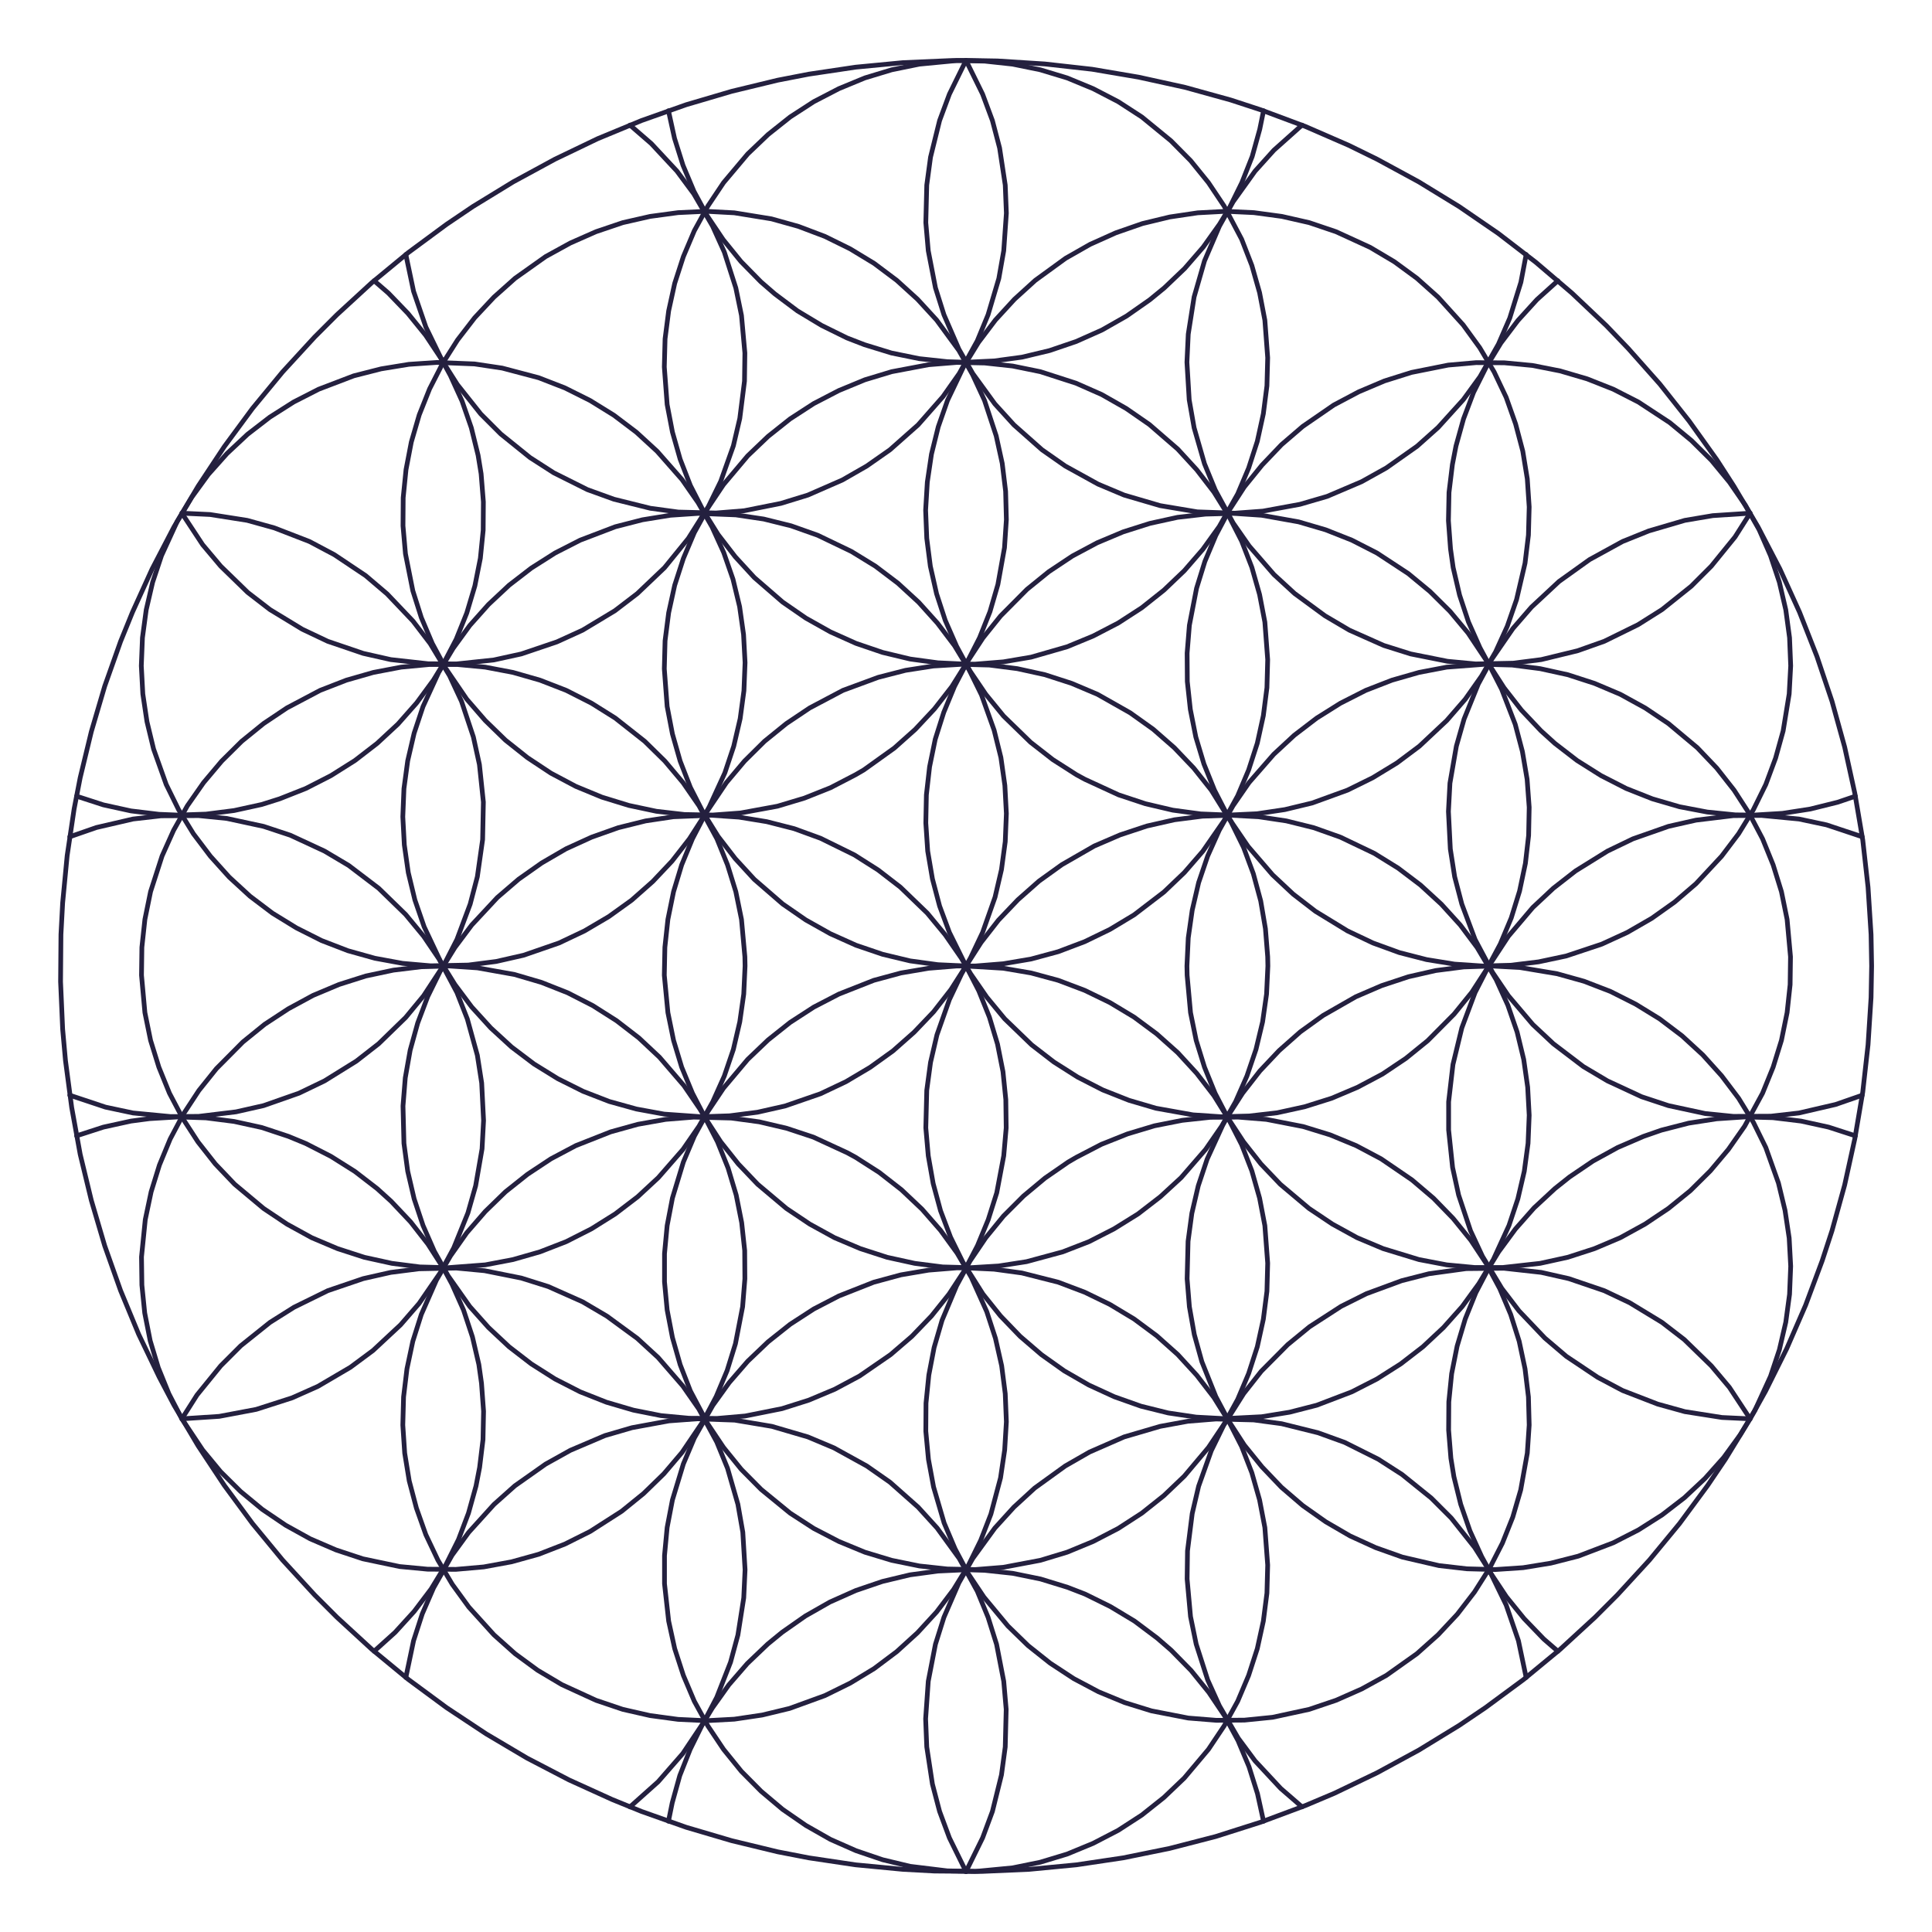
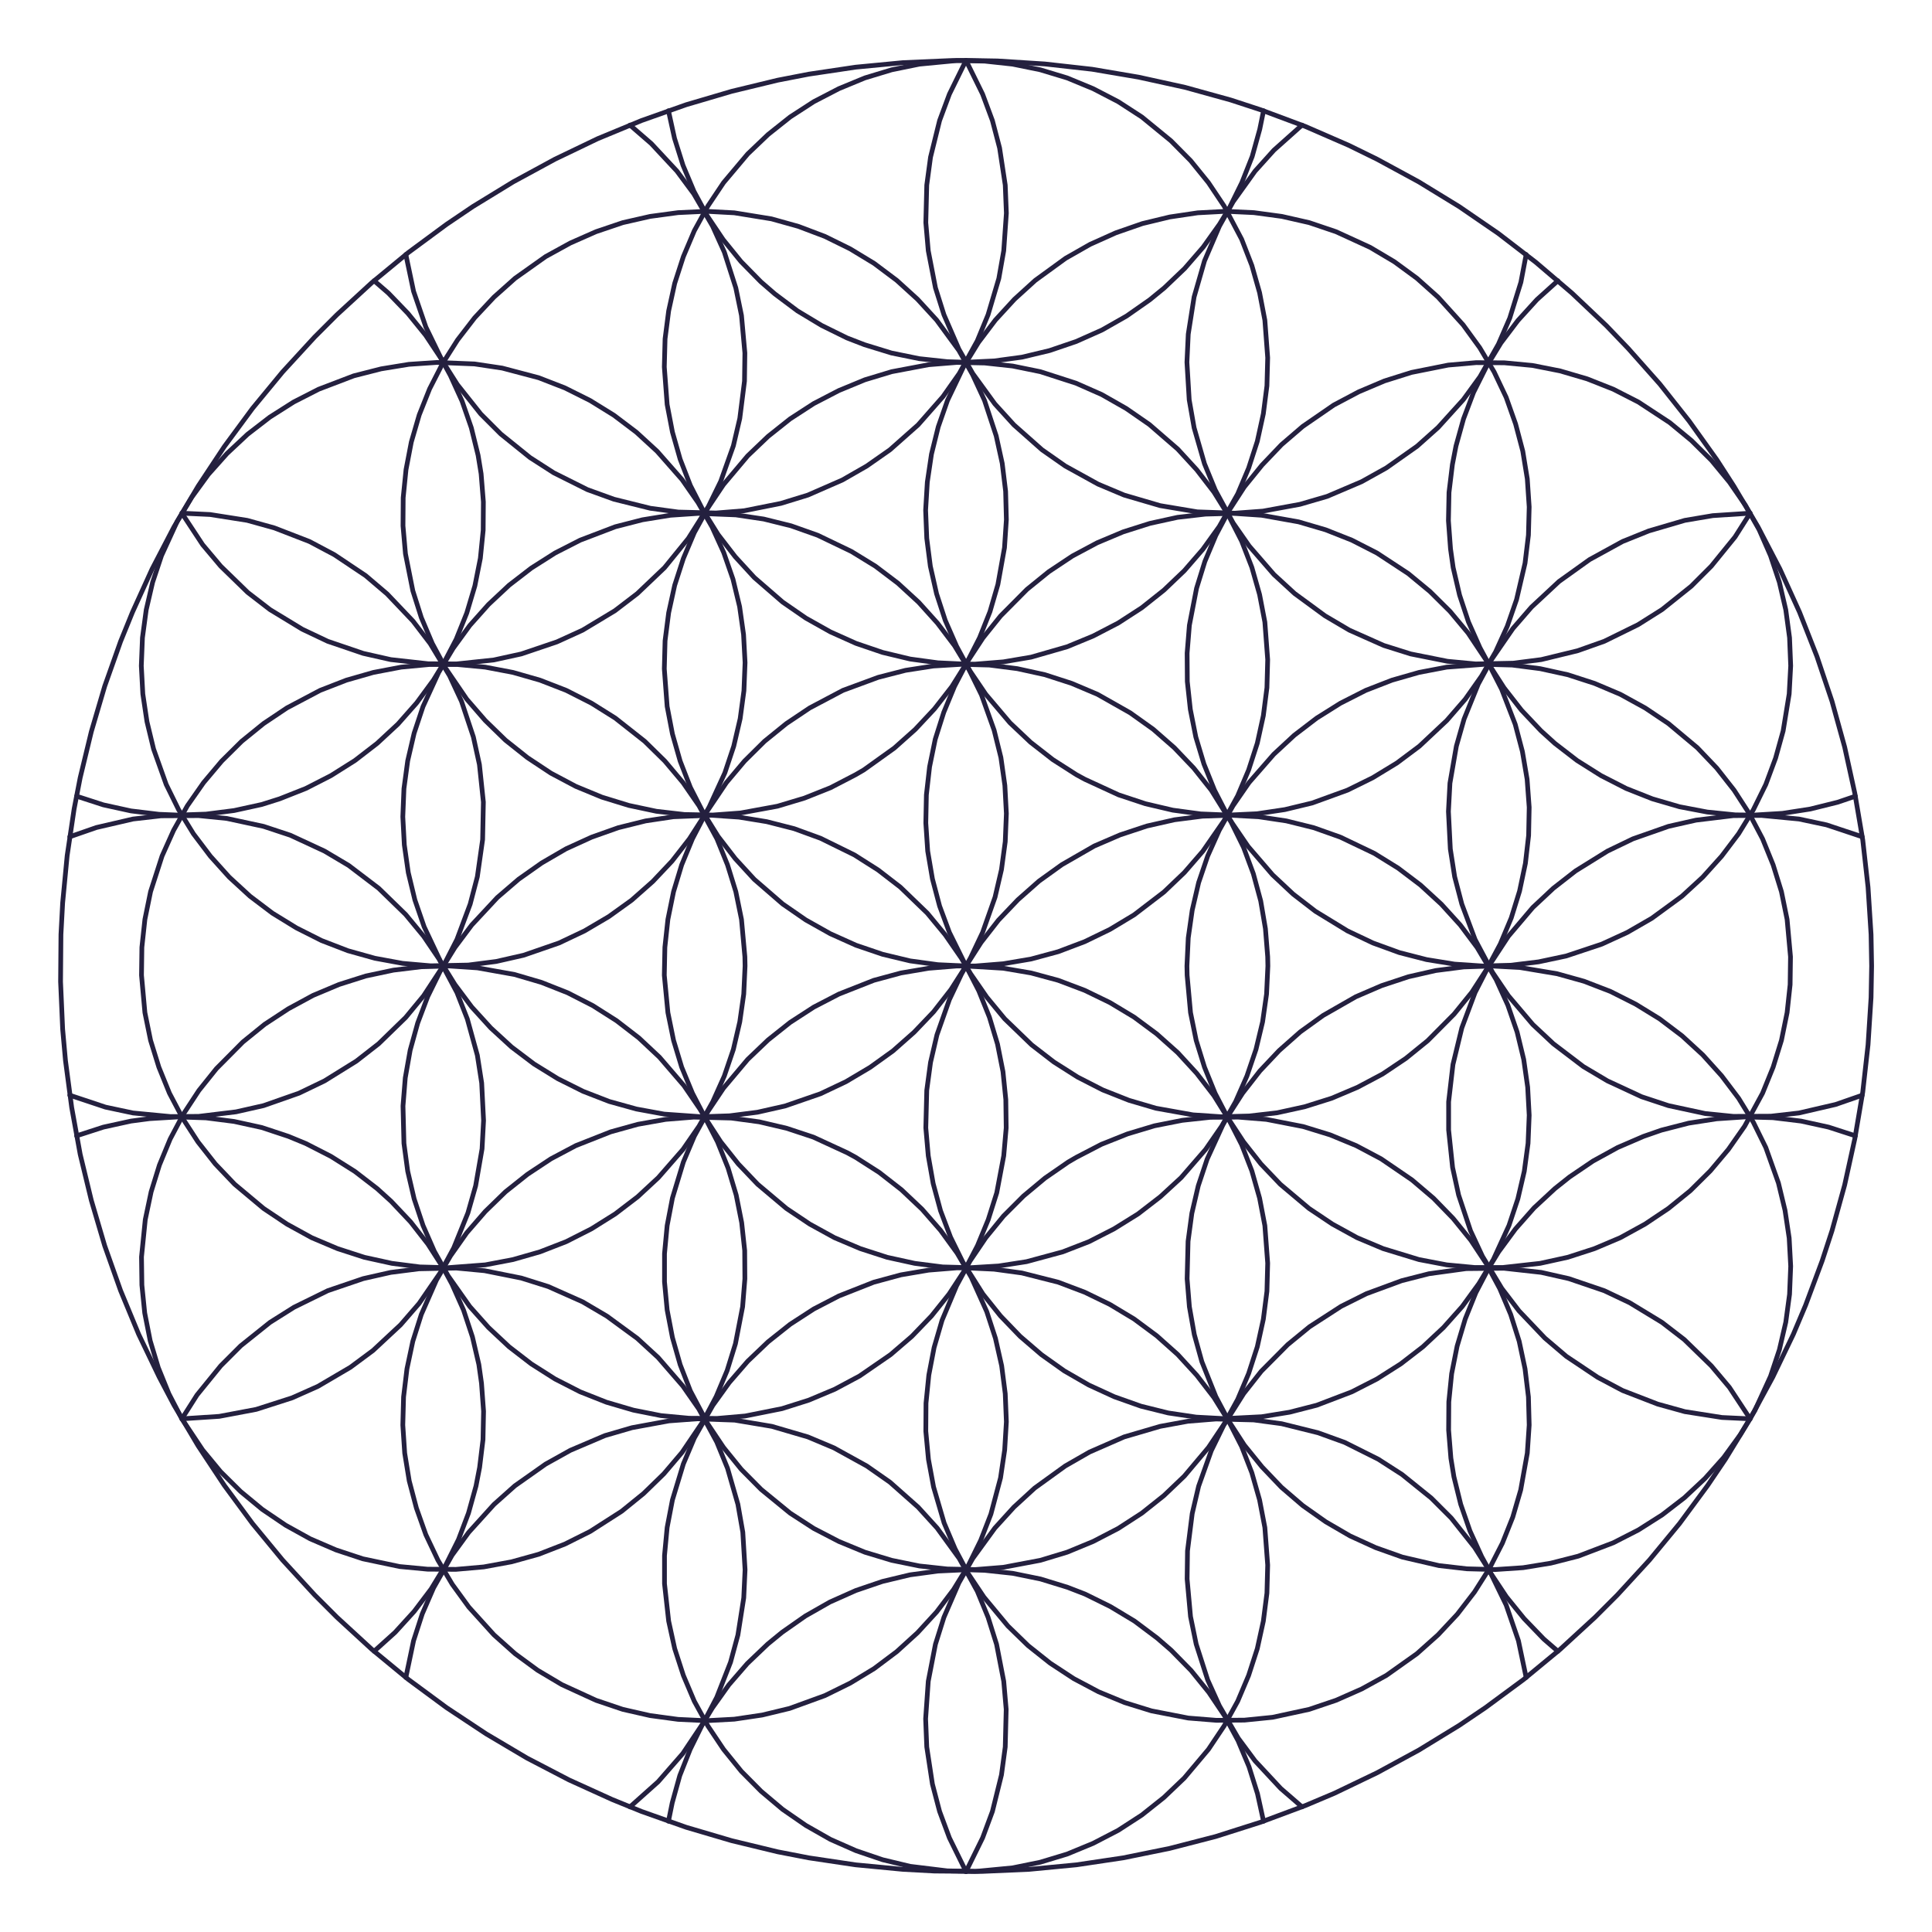
<svg xmlns="http://www.w3.org/2000/svg" viewBox="-512 -512 1024 1024" width="12in" height="12in">
  <rect x="-512" y="-512" width="1024" height="1024" fill="#ffffff" />
  <g fill="none" stroke="#24203f" stroke-linecap="round" stroke-linejoin="round" stroke-width="2.5">
    <path d="M-157.7 453.3L-155.7 443.5L-151.7 429.1L-146.2 415.2L-139.6 401.8L-134.4 393.2L-125.7 381.0L-115.9 369.7L-105.1 359.4L-97.4 353.1L-85.1 344.5L-72.1 337.1L-58.4 331.0L-44.3 326.2L-29.7 322.7L-14.9 320.7L0 320L9.9 320.3L24.8 321.9L39.5 324.9L53.8 329.3L63.1 332.9L76.5 339.5L89.3 347.2L101.3 356.2L108.8 362.7L119.3 373.4L128.7 385.0L137.1 397.5L144.2 410.6L150.0 424.4L154.5 438.7L157.7 453.3" />
    <path d="M0 480L-8.8 462.1L-14.0 448.1L-17.8 433.6L-20.8 413.9L-21.4 399L-20.0 379.1L-16.2 359.5L-11.7 345.2L-3.8 327.0L3.6 314.0L15.3 297.9L25.4 286.8L36.4 276.7L52.6 265.0L65.5 257.6L83.8 249.6L102.9 244.0L117.6 241.3L132.5 240.1L152.5 240.6L167.3 242.6L186.6 247.4L200.7 252.5L218.5 261.4L231.1 269.5L246.6 282.0L257.2 292.6L269.6 308.2L277.6 320.8L286.3 338.7L292.8 357.6L296.9 377.1" />
    <path d="M178.1 445.7L166.8 435.9L153.2 421.3L144.3 409.3L134.3 392.1L128.1 378.4L122.0 359.4L119.0 344.8L117.2 324.9L117.4 310.0L119.9 290.2L123.3 275.7L130.0 256.9L136.6 243.4L147.2 226.6L156.5 214.8L170.5 200.7L182.1 191.2L198.8 180.4L212.2 173.7L230.9 166.8L245.4 163.1L265.1 160.4L285.1 160.2L304.9 162.4L319.5 165.7L338.3 172.1L351.8 178.5L368.9 188.9L380.7 198.0L395.0 211.9L404.6 223.3L415.6 240" />
    <path d="M313.7 363.2L306.2 356.7L295.8 345.9L286.4 334.3L278.1 321.8L273.3 313.0L267.1 299.4L262.2 285.3L258.6 270.7L257.0 260.9L255.8 246.0L255.9 231.0L257.4 216.1L260.3 201.5L264.6 187.1L270.2 173.2L277.1 160L282.3 151.5L291.2 139.4L301.1 128.2L312.1 118.0L319.9 111.8L332.3 103.4L345.4 96.2L359.1 90.3L368.6 87.0L383.0 83.3L397.8 81L412.8 80.0L427.7 80.4L442.6 82.2L457.2 85.4L471.4 90.0" />
    <path d="M-296.9 377.1L-292.8 357.6L-288.2 343.4L-282.2 329.6L-272.4 312.3L-263.6 300.2L-250.2 285.4L-239.1 275.5L-222.8 264L-209.7 256.7L-191.4 248.9L-177.0 244.7L-157.4 241.1L-142.5 240.0L-122.6 240.7L-102.9 244.0L-83.8 249.6L-70.0 255.4L-52.6 265.0L-40.3 273.6L-25.4 286.8L-15.3 297.9L-3.6 314.0L6.0 331.4L11.7 345.2L16.2 359.5L20.0 379.1L21.3 394.0L20.8 413.9L18.8 428.7L14.0 448.1L8.8 462.1L0 480" />
    <path d="M0 160L14.9 160.7L29.6 162.7L48.9 167.6L62.9 172.9L76.3 179.4L89.1 187.1L101.1 196.0L112.2 205.9L122.3 216.9L131.4 228.7L139.3 241.4L146.1 254.7L151.5 268.6L155.6 283.0L158.4 297.6L159.9 317.5L159.5 332.4L157.6 347.2L154.4 361.8L149.8 376.0L144 389.7L136.8 402.8L128.5 415.2L115.7 430.4L104.9 440.7L93.2 450.0L80.7 458.1L67.4 465.0L53.6 470.7L39.4 475.0L24.7 478.0L4.9 479.9L-9.9 479.6L-29.6 477.2L-44.2 473.7L-58.3 468.9L-71.9 462.9L-84.9 455.5L-97.2 447.0L-108.6 437.4L-119.1 426.8L-128.5 415.2L-136.8 402.8L-144 389.7L-149.8 376.0L-154.4 361.8L-157.6 347.2L-159.8 327.4L-159.8 312.5L-158.4 297.6L-155.6 283.0L-149.8 263.9L-144 250.2L-134.2 232.9L-125.5 220.8L-115.7 209.5L-104.9 199.2L-93.2 189.9L-80.7 181.8L-67.4 174.9L-48.9 167.6L-34.5 163.7L-19.8 161.2L-4.9 160.0Z" />
    <path d="M58.5 101.4L71.8 94.5L85.6 89L99.9 84.7L114.6 81.8L129.4 80.2L144.3 80.1L159.2 81.3L178.7 85.1L193.0 89.5L206.8 95.2L220 102.2L236.4 113.4L247.8 123.1L258.2 133.8L267.6 145.4L275.8 157.8L282.9 171.0L288.7 184.7L293.2 198.9L296.3 213.5L298.1 228.4L298.5 243.3L297.5 258.2L294.0 277.7L289.8 292.1L284.3 305.9L277.5 319.2L269.5 331.8L260.4 343.6L250.2 354.5L239.0 364.5L222.8 376.0L209.7 383.2L196.1 389.2L181.9 394L162.5 398.2L147.6 399.7L132.7 399.8L117.8 398.6L98.3 394.8L84.1 390.4L70.3 384.7L57.1 377.7L44.6 369.5L32.9 360.2L22.2 349.8L9.5 334.5L1.2 322.1L-5.8 308.9L-11.6 295.2L-17.2 276.1L-19.9 261.5L-21.3 246.6L-21.2 231.7L-19.7 216.8L-16.9 202.2L-12.7 187.8L-5.0 169.5L2.1 156.4L10.5 144.0L19.9 132.5L30.5 121.9L41.9 112.4L54.2 103.9Z" />
    <path d="M138.5 80L146.6 67.4L155.8 55.6L166.0 44.8L177.2 34.9L189.3 26.2L206.6 16.3L220.3 10.4L234.5 5.7L249.0 2.4L263.8 0.5L278.7 0.0L293.6 0.8L313.3 4.1L327.6 8.1L341.6 13.5L354.9 20.2L367.6 28.0L379.5 37.0L390.5 47.1L400.5 58.2L409.5 70.1L417.3 82.8L423.9 96.2L430.6 115L434.1 129.5L436.3 144.2L437.1 159.1L436.5 174.0L434.5 188.8L431.1 203.4L426.4 217.5L418.1 235.6L410.4 248.4L401.6 260.5L391.7 271.6L380.8 281.8L369.0 290.9L356.4 298.9L343.1 305.7L324.5 312.8L310.0 316.5L295.3 318.9L280.4 319.9L265.5 319.5L250.7 317.8L231.3 313.3L217.2 308.3L203.6 302.1L190.7 294.6L178.5 286.0L167.2 276.3L156.9 265.5L147.5 253.9L139.4 241.4L132.4 228.2L125.0 209.7L121.0 195.3L118.4 180.6L117.2 165.8L117.7 145.9L119.7 131.1L123.1 116.5L127.8 102.4L136.1 84.3Z" />
    <path d="M415.6 240L400.7 239.3L381.0 236.2L366.6 232.2L348.0 225.0L334.8 218.0L318.2 206.9L306.8 197.2L293.1 182.8L284.0 170.9L273.7 153.8L267.4 140.3L261.1 121.4L257.9 106.8L255.8 86.9L255.8 72.0L258.1 52.2L262.8 32.8L269.8 14.1L276.6 0.8L287.5 -15.8L300.4 -31L311.3 -41.2L323.1 -50.4L340.0 -60.9L353.5 -67.4L372.3 -74.0L386.9 -77.3L406.7 -79.7L421.6 -79.8L441.5 -77.9L456.1 -74.8L475.0 -68.5" />
    <path d="M-415.6 240L-407.6 227.4L-395.0 211.9L-384.4 201.3L-368.9 188.9L-356.2 180.9L-338.3 172.1L-319.5 165.7L-304.9 162.4L-290.0 160.5L-270.1 160.1L-255.2 161.5L-235.7 165.4L-221.4 169.9L-203.2 178.0L-190.3 185.6L-174.2 197.4L-163.2 207.5L-150.1 222.6L-141.6 234.8L-132.1 252.3L-126.4 266.2L-120.9 285.3L-118.3 300.1L-117.1 320L-117.8 334.9L-120.9 354.6L-124.8 369.0L-132.1 387.6L-139.0 400.8L-150.1 417.4L-163.2 432.4L-178.1 445.7" />
    <path d="M-58.5 101.4L-46 109.4L-34.2 118.6L-23.3 128.9L-13.5 140.1L-4.7 152.2L2.8 165.0L11.0 183.2L15.6 197.3L18.9 211.9L20.8 226.7L21.4 241.6L20.5 256.5L18.3 271.3L13.2 290.5L7.8 304.4L1.2 317.8L-6.6 330.5L-15.6 342.4L-25.7 353.4L-36.7 363.4L-48.7 372.4L-61.4 380.1L-74.8 386.7L-93.5 393.5L-108.0 397.0L-122.8 399.2L-137.7 400L-152.6 399.3L-167.4 397.3L-181.9 394L-196.1 389.2L-214.2 380.9L-227.0 373.3L-239.0 364.5L-250.2 354.5L-263.5 339.8L-272.3 327.7L-279.9 314.9L-286.3 301.4L-291.3 287.3L-295.1 272.9L-297.5 258.2L-298.5 243.3L-298.1 228.4L-296.3 213.5L-293.2 198.9L-288.7 184.7L-280.7 166.5L-273.2 153.6L-264.6 141.4L-254.8 130.1L-244.1 119.7L-232.4 110.4L-220 102.2L-206.8 95.2L-188.3 87.9L-173.9 83.9L-159.2 81.3L-144.3 80.1L-124.4 80.6L-109.6 82.6L-95.1 86L-80.9 90.7L-62.9 99.0Z" />
    <path d="M0 0L19.8 1.2L34.5 3.7L48.9 7.6L62.9 12.9L76.3 19.4L89.1 27.1L101.1 36.0L112.2 45.9L122.3 56.9L131.4 68.7L139.3 81.4L146.1 94.7L151.5 108.6L155.6 123.0L158.4 137.6L159.9 157.5L159.5 172.4L157.6 187.2L154.4 201.8L149.8 216.0L144 229.7L136.8 242.8L128.5 255.2L115.7 270.4L104.9 280.7L93.2 290.0L80.7 298.1L67.4 305.0L53.6 310.7L39.4 315.0L19.8 318.7L4.9 319.9L-9.9 319.6L-24.7 318.0L-39.4 315.0L-53.6 310.7L-67.4 305.0L-80.7 298.1L-93.2 290.0L-108.6 277.4L-119.1 266.8L-128.5 255.2L-136.8 242.8L-146.1 225.2L-151.5 211.3L-155.6 196.9L-158.4 182.3L-159.8 167.4L-159.8 152.5L-158.4 137.6L-155.6 123.0L-149.8 103.9L-144 90.2L-136.8 77.1L-128.5 64.7L-115.7 49.5L-104.9 39.2L-93.2 29.9L-80.7 21.8L-67.4 14.9L-48.9 7.6L-34.5 3.7L-19.8 1.2L-4.9 0.0Z" />
    <path d="M0 0L8.0 -12.5L17.2 -24.3L27.5 -35.1L38.7 -45.0L50.8 -53.7L68.0 -63.6L81.7 -69.5L95.9 -74.2L110.5 -77.5L125.3 -79.4L140.2 -79.9L155.1 -79.1L169.8 -76.9L184.3 -73.3L198.4 -68.3L216.4 -59.7L229.0 -51.9L240.9 -42.9L251.9 -32.8L262.0 -21.7L270.9 -9.8L281.0 7.2L287.2 20.8L292.1 35L295.6 49.5L297.7 64.2L298.5 79.1L297.9 94.0L295.9 108.8L292.5 123.4L287.8 137.5L279.5 155.6L271.8 168.4L263.0 180.5L253.1 191.6L242.2 201.8L230.4 210.9L217.8 218.9L204.5 225.7L185.9 232.8L171.5 236.5L156.7 238.9L136.9 239.9L122 239.1L107.2 236.9L92.7 233.3L78.6 228.3L65.1 222.1L52.1 214.6L40.0 206.0L28.7 196.3L18.3 185.5L9.0 173.9L-1.6 157.1L-8.2 143.7L-13.5 129.7L-17.4 115.3L-20.0 100.6L-21.3 85.8L-20.8 65.9L-18.8 51.1L-15.4 36.5L-8.8 17.8L-2.4 4.3Z" />
    <path d="M117.1 0L117.8 -14.9L119.9 -29.6L123.3 -44.2L128.1 -58.3L134.2 -71.9L141.5 -84.9L150.0 -97.2L163.1 -112.2L174.0 -122.3L185.9 -131.4L198.5 -139.3L211.9 -146.1L225.8 -151.5L240.1 -155.6L254.8 -158.4L274.6 -159.9L289.5 -159.5L304.3 -157.6L318.9 -154.4L333.1 -149.8L346.8 -144L359.9 -136.8L372.3 -128.5L387.6 -115.7L397.9 -104.9L407.1 -93.2L415.2 -80.7L422.2 -67.4L427.8 -53.6L432.2 -39.4L435.2 -24.7L437.0 -4.9L436.8 9.9L435.2 24.7L432.2 39.4L427.8 53.6L422.2 67.4L412.7 84.9L404.1 97.2L394.5 108.6L383.9 119.1L372.3 128.5L359.9 136.8L346.8 144L333.1 149.8L318.9 154.4L304.3 157.6L284.5 159.8L269.6 159.8L254.8 158.4L240.1 155.6L221.1 149.8L207.3 144L194.2 136.8L181.8 128.5L166.6 115.7L156.3 104.9L147.1 93.2L138.9 80.7L132.0 67.4L126.4 53.6L122.0 39.4L119.0 24.7L117.2 4.9Z" />
    <path d="M475.0 68.5L460.9 73.4L441.5 77.9L426.6 79.6L406.7 79.7L391.8 78.2L372.3 74.0L358.1 69.3L340.0 60.9L327.2 53.3L311.3 41.2L300.4 31L287.5 15.8L279.1 3.4L269.8 -14.1L262.8 -32.8L259.0 -47.3L256.7 -62.0L255.7 -81.9L256.5 -96.9L259.9 -116.5L264.0 -130.9L271.5 -149.4L278.6 -162.5L289.9 -178.9L299.7 -190.2L314.3 -203.8L330.5 -215.4L348.0 -225.0L361.9 -230.6L381.0 -236.2L395.8 -238.7L415.6 -240" />
    <path d="M-471.4 90.0L-457.2 85.4L-442.6 82.2L-432.7 80.9L-417.7 80.0L-402.8 80.5L-387.9 82.4L-373.3 85.6L-359.1 90.3L-349.9 94.1L-336.6 100.9L-323.9 108.9L-312.1 118.0L-304.7 124.7L-294.4 135.6L-285.2 147.4L-277.1 160L-272.4 168.7L-266.3 182.4L-261.6 196.6L-258.2 211.2L-256.8 221.1L-255.7 236.0L-256.0 251.0L-257.8 265.8L-259.7 275.6L-263.7 290.0L-269.0 304.0L-275.7 317.4L-283.5 330.2L-292.5 342.1L-302.6 353.2L-313.7 363.2" />
    <path d="M-138.5 80L-131.7 93.2L-126.1 107.1L-121.8 121.4L-118.9 136.0L-117.3 150.8L-117.2 165.8L-118.4 180.6L-122.2 200.2L-126.6 214.4L-132.4 228.2L-139.4 241.4L-150.5 257.8L-160.2 269.2L-170.9 279.6L-182.5 289.0L-199.2 299.7L-212.6 306.4L-226.5 311.8L-240.9 315.8L-255.6 318.5L-270.4 319.8L-285.4 319.7L-300.2 318.3L-319.7 314.2L-333.9 309.5L-347.6 303.6L-360.6 296.4L-373.0 288.0L-384.5 278.5L-395.1 268.0L-404.6 256.5L-415.6 240L-422.5 226.7L-428.1 212.9L-432.4 198.6L-435.3 183.9L-436.8 169.1L-437.0 154.2L-435.0 134.4L-431.9 119.7L-427.5 105.5L-421.8 91.7L-414.8 78.5L-406.6 66.0L-397.3 54.4L-383.3 40.3L-371.7 30.9L-359.2 22.7L-346.1 15.6L-332.3 9.8L-318.1 5.3L-303.5 2.2L-288.7 0.4L-273.8 0.0L-258.9 1.0L-239.3 4.5L-225.0 8.7L-211.1 14.2L-197.8 21.0L-185.2 29.0L-173.4 38.1L-162.5 48.3L-149.5 63.4L-141.1 75.7Z" />
    <path d="M0 0L6.8 13.2L12.4 27.1L16.7 41.4L19.6 56.0L21.1 70.8L21.3 85.8L20.0 100.6L16.3 120.2L11.8 134.4L6.1 148.2L-0.8 161.4L-9.0 173.9L-18.3 185.5L-28.7 196.3L-40.0 206.0L-56.4 217.3L-69.5 224.3L-83.3 230.1L-97.5 234.6L-117.0 238.5L-131.9 239.8L-146.8 239.7L-161.7 238.3L-176.3 235.4L-190.6 231.2L-204.5 225.7L-217.8 218.9L-230.4 210.9L-242.2 201.8L-253.1 191.6L-263.0 180.5L-274.5 164.2L-281.8 151.2L-287.8 137.5L-292.5 123.4L-295.9 108.8L-297.9 94.0L-298.4 74.2L-297.2 59.3L-294.6 44.6L-290.6 30.2L-285.3 16.2L-278.7 2.8L-270.9 -9.8L-262.0 -21.7L-248.4 -36.3L-237.1 -46.0L-224.9 -54.6L-212.0 -62.1L-198.4 -68.3L-184.3 -73.3L-169.8 -76.9L-155.1 -79.1L-135.2 -79.9L-120.3 -78.9L-105.6 -76.5L-91.1 -72.8L-77.1 -67.7L-59.2 -58.9L-46.6 -50.9L-34.8 -41.8L-20.5 -28.0L-11 -16.5L-2.5 -4.2Z" />
    <path d="M160 0L159.3 14.9L157.2 29.6L153.7 44.2L148.9 58.3L142.9 71.9L135.5 84.9L127.0 97.2L114.0 112.2L103.0 122.3L91.2 131.4L78.5 139.3L65.2 146.1L51.3 151.5L32.1 156.7L17.3 159.0L2.4 159.9L-12.4 159.5L-27.2 157.6L-41.8 154.4L-56.0 149.8L-69.7 144L-82.8 136.8L-95.2 128.5L-110.4 115.7L-120.7 104.9L-130.0 93.2L-138.1 80.7L-145.0 67.4L-150.7 53.6L-155.0 39.4L-158.0 24.7L-159.9 4.9L-159.6 -9.9L-158.0 -24.7L-155.0 -39.4L-150.7 -53.6L-145.0 -67.4L-138.1 -80.7L-127.0 -97.2L-117.4 -108.6L-106.8 -119.1L-95.2 -128.5L-82.8 -136.8L-65.2 -146.1L-46.5 -153.0L-32.1 -156.7L-17.3 -159.0L-2.4 -159.9L12.4 -159.5L27.2 -157.6L41.8 -154.4L56.0 -149.8L69.7 -144L87.0 -134.2L99.2 -125.5L110.4 -115.7L120.7 -104.9L130.0 -93.2L140.5 -76.3L147.1 -62.9L152.3 -48.9L156.2 -34.5L158.7 -19.8L159.9 -4.9Z" />
    <path d="M0 0L-8.8 -17.8L-14.0 -31.8L-17.8 -46.2L-20.3 -60.9L-21.3 -75.8L-21.0 -90.7L-19.3 -105.6L-16.3 -120.2L-11.8 -134.4L-6.1 -148.2L0.8 -161.4L9.0 -173.9L18.3 -185.5L32.3 -199.6L43.9 -209.0L56.4 -217.3L69.5 -224.3L83.3 -230.1L97.5 -234.6L112.1 -237.8L126.9 -239.5L141.8 -239.9L156.7 -238.9L176.3 -235.4L190.6 -231.2L204.5 -225.7L217.8 -218.9L234.4 -208.0L245.9 -198.5L256.5 -188.0L266.1 -176.5L277.1 -160L283.9 -146.7L291.1 -128.1L294.9 -113.7L297.4 -99.0L298.5 -84.1L298.2 -69.2L296.5 -54.4L293.4 -39.7L289.0 -25.5L283.2 -11.7L276.2 1.4L268.1 13.9L258.7 25.5L244.7 39.6L233.1 49.0L220.7 57.3L207.5 64.3L193.8 70.1L179.5 74.6L164.9 77.8L150.1 79.5L135.2 79.9L120.3 78.9L100.7 75.4L86.4 71.2L72.5 65.7L59.2 58.9L46.6 50.9L34.8 41.8L20.5 28.0L11 16.5L2.5 4.2Z" />
-     <path d="M138.5 -80L131.7 -93.2L126.1 -107.1L121.8 -121.4L118.9 -136.0L117.3 -150.8L117.2 -165.8L118.4 -180.6L122.2 -200.2L126.6 -214.4L132.4 -228.2L139.4 -241.4L147.5 -253.9L156.9 -265.5L167.2 -276.3L178.5 -286.0L194.9 -297.3L208.1 -304.3L221.8 -310.1L236.1 -314.6L255.6 -318.5L270.4 -319.8L285.4 -319.7L300.2 -318.3L314.9 -315.4L329.2 -311.2L343.1 -305.7L356.4 -298.9L373.0 -288.0L384.5 -278.5L395.1 -268.0L404.6 -256.5L413.1 -244.2L420.4 -231.2L426.4 -217.5L431.1 -203.4L434.5 -188.8L436.5 -174.0L437.1 -159.1L436.3 -144.2L433.1 -124.6L429.1 -110.2L423.9 -96.2L417.3 -82.8L409.5 -70.1L400.5 -58.2L386.9 -43.6L375.6 -33.9L363.5 -25.3L350.5 -17.8L337.0 -11.6L318.1 -5.3L303.5 -2.2L288.7 -0.4L273.8 -0.0L258.9 -1.0L244.1 -3.4L229.7 -7.1L215.7 -12.2L202.2 -18.6L185.2 -29.0L173.4 -38.1L162.5 -48.3L149.5 -63.4L141.1 -75.7Z" />
+     <path d="M138.5 -80L131.7 -93.2L126.1 -107.1L121.8 -121.4L118.9 -136.0L117.3 -150.8L117.2 -165.8L118.4 -180.6L122.2 -200.2L126.6 -214.4L132.4 -228.2L139.4 -241.4L147.5 -253.9L156.9 -265.5L167.2 -276.3L178.5 -286.0L194.9 -297.3L208.1 -304.3L221.8 -310.1L236.1 -314.6L255.6 -318.5L270.4 -319.8L285.4 -319.7L300.2 -318.3L314.9 -315.4L329.2 -311.2L343.1 -305.7L356.4 -298.9L373.0 -288.0L384.5 -278.5L395.1 -268.0L404.6 -256.5L413.1 -244.2L420.4 -231.2L426.4 -217.5L431.1 -203.4L434.5 -188.8L436.5 -174.0L437.1 -159.1L436.3 -144.2L433.1 -124.6L429.1 -110.2L423.9 -96.2L417.3 -82.8L409.5 -70.1L400.5 -58.2L390.5 -47.1L379.5 -37.0L363.5 -25.3L350.5 -17.8L337.0 -11.6L318.1 -5.3L303.5 -2.2L288.7 -0.4L273.8 -0.0L258.9 -1.0L244.1 -3.4L229.7 -7.1L215.7 -12.2L202.2 -18.6L185.2 -29.0L173.4 -38.1L162.5 -48.3L149.5 -63.4L141.1 -75.7Z" />
    <path d="M471.4 -90.0L462.0 -86.8L447.5 -83.2L432.7 -80.9L417.7 -80.0L407.8 -80.1L392.9 -81.6L378.2 -84.4L363.8 -88.6L349.9 -94.1L336.6 -100.9L323.9 -108.9L312.1 -118.0L304.7 -124.7L294.4 -135.6L285.2 -147.4L277.1 -160L272.4 -168.7L266.3 -182.4L261.6 -196.6L258.2 -211.2L256.8 -221.1L255.7 -236.0L256.0 -251.0L257.8 -265.8L259.7 -275.6L263.7 -290.0L269.0 -304.0L275.7 -317.4L283.5 -330.2L292.5 -342.1L302.6 -353.2L313.7 -363.2" />
    <path d="M-475.0 -68.5L-460.9 -73.4L-441.5 -77.9L-426.6 -79.6L-406.7 -79.7L-391.8 -78.2L-372.3 -74.0L-358.1 -69.3L-340.0 -60.9L-327.2 -53.3L-311.3 -41.2L-297.0 -27.3L-287.5 -15.8L-279.1 -3.4L-269.8 14.1L-264.3 28.1L-259.0 47.3L-256.7 62.0L-255.7 81.9L-256.5 96.9L-259.9 116.5L-264.0 130.9L-271.5 149.4L-278.6 162.5L-289.9 178.9L-299.7 190.2L-314.3 203.8L-326.3 212.7L-343.5 222.8L-357.2 228.9L-376.2 235.0L-395.8 238.7L-415.6 240" />
    <path d="M-117.1 0L-117.8 14.9L-119.9 29.6L-123.3 44.2L-128.1 58.3L-134.2 71.9L-141.5 84.9L-150.0 97.2L-163.1 112.2L-174.0 122.3L-185.9 131.4L-198.5 139.3L-211.9 146.1L-225.8 151.5L-240.1 155.6L-254.8 158.4L-274.6 159.9L-289.5 159.5L-304.3 157.6L-318.9 154.4L-333.1 149.8L-346.8 144L-359.9 136.8L-372.3 128.5L-387.6 115.7L-397.9 104.9L-407.1 93.2L-415.2 80.7L-422.2 67.4L-427.8 53.6L-432.2 39.4L-435.2 24.7L-437.0 4.9L-436.8 -9.9L-435.2 -24.7L-432.2 -39.4L-426.1 -58.3L-420.0 -71.9L-412.7 -84.9L-404.1 -97.2L-394.5 -108.6L-383.9 -119.1L-372.3 -128.5L-359.9 -136.8L-342.3 -146.1L-328.4 -151.5L-314.1 -155.6L-299.4 -158.4L-284.5 -159.8L-269.6 -159.8L-254.8 -158.4L-240.1 -155.6L-225.8 -151.5L-211.9 -146.1L-198.5 -139.3L-185.9 -131.4L-170.3 -119.1L-159.6 -108.6L-150.0 -97.2L-141.5 -84.9L-132.0 -67.4L-126.4 -53.6L-122.0 -39.4L-119.0 -24.7L-117.2 -4.9Z" />
    <path d="M0 0L-8.0 12.5L-17.2 24.3L-27.5 35.1L-38.7 45.0L-50.8 53.7L-63.6 61.3L-77.1 67.7L-95.9 74.2L-110.5 77.5L-125.3 79.4L-140.2 79.9L-160.0 78.5L-174.7 75.8L-189.1 71.8L-203.0 66.4L-216.4 59.7L-229.0 51.9L-240.9 42.9L-251.9 32.8L-262.0 21.7L-270.9 9.8L-278.7 -2.8L-287.2 -20.8L-292.1 -35L-295.6 -49.5L-297.7 -64.2L-298.5 -79.1L-297.9 -94.0L-295.9 -108.8L-292.5 -123.4L-287.8 -137.5L-279.5 -155.6L-271.8 -168.4L-263.0 -180.5L-253.1 -191.6L-242.2 -201.8L-230.4 -210.9L-217.8 -218.9L-204.5 -225.7L-185.9 -232.8L-171.5 -236.5L-156.7 -238.9L-141.8 -239.9L-122 -239.1L-107.2 -236.9L-92.7 -233.3L-78.6 -228.3L-60.7 -219.7L-48.0 -211.9L-36.1 -202.9L-25.1 -192.8L-15.1 -181.7L-6.1 -169.8L1.6 -157.1L8.2 -143.7L14.9 -125L18.5 -110.5L20.6 -95.7L21.4 -80.8L20.8 -65.9L18.8 -51.1L15.4 -36.5L8.8 -17.8L2.4 -4.3Z" />
    <path d="M0 0L-14.9 -0.7L-29.6 -2.7L-44.2 -6.2L-58.3 -11.0L-71.9 -17.1L-84.9 -24.4L-97.2 -32.9L-112.2 -45.9L-122.3 -56.9L-131.4 -68.7L-139.3 -81.4L-146.1 -94.7L-151.5 -108.6L-155.6 -123.0L-158.4 -137.6L-159.9 -157.5L-159.5 -172.4L-157.6 -187.2L-154.4 -201.8L-149.8 -216.0L-144 -229.7L-136.8 -242.8L-128.5 -255.2L-115.7 -270.4L-104.9 -280.7L-93.2 -290.0L-80.7 -298.1L-67.4 -305.0L-53.6 -310.7L-39.4 -315.0L-19.8 -318.7L-4.9 -319.9L9.9 -319.6L24.7 -318.0L39.4 -315.0L58.3 -308.9L71.9 -302.9L84.9 -295.5L97.2 -287.0L112.2 -274.0L122.3 -263.0L131.4 -251.2L139.3 -238.5L146.1 -225.2L151.5 -211.3L155.6 -196.9L158.4 -182.3L159.9 -162.4L159.5 -147.5L157.6 -132.7L154.4 -118.1L149.8 -103.9L144 -90.2L136.8 -77.1L125.5 -60.8L115.7 -49.5L104.9 -39.2L89.1 -27.1L76.3 -19.4L62.9 -12.9L48.9 -7.6L34.5 -3.7L19.8 -1.2L4.9 -0.0Z" />
-     <path d="M58.5 -101.4L46 -109.4L34.2 -118.6L19.9 -132.5L10.5 -144.0L2.1 -156.4L-5.0 -169.5L-11.0 -183.2L-15.6 -197.3L-18.9 -211.9L-20.8 -226.7L-21.4 -241.6L-20.5 -256.5L-18.3 -271.3L-14.7 -285.8L-9.8 -299.8L-1.2 -317.8L6.6 -330.5L15.6 -342.4L25.7 -353.4L36.7 -363.4L52.8 -375.1L65.8 -382.5L79.4 -388.6L93.5 -393.5L108.0 -397.0L122.8 -399.2L137.7 -400L152.6 -399.3L167.4 -397.3L181.9 -394L196.1 -389.2L214.2 -380.9L227.0 -373.3L239.0 -364.5L250.2 -354.5L263.5 -339.8L272.3 -327.7L279.9 -314.9L286.3 -301.4L291.3 -287.3L295.1 -272.9L297.5 -258.2L298.5 -243.3L298.1 -228.4L296.3 -213.5L291.8 -194.2L286.9 -180.1L280.7 -166.5L273.2 -153.6L264.6 -141.4L254.8 -130.1L240.3 -116.5L228.4 -107.6L215.6 -99.8L202.2 -93.2L183.5 -86.4L169.0 -82.9L154.3 -80.7L139.3 -80L124.4 -80.6L109.6 -82.6L95.1 -86L80.9 -90.7L62.9 -99.0Z" />
+     <path d="M58.5 -101.4L46 -109.4L34.2 -118.6L23.3 -128.9L10.5 -144.0L2.1 -156.4L-5.0 -169.5L-11.0 -183.2L-15.6 -197.3L-18.9 -211.9L-20.8 -226.7L-21.4 -241.6L-20.5 -256.5L-18.3 -271.3L-14.7 -285.8L-9.8 -299.8L-1.2 -317.8L6.6 -330.5L15.6 -342.4L25.7 -353.4L36.7 -363.4L52.8 -375.1L65.8 -382.5L79.4 -388.6L93.5 -393.5L108.0 -397.0L122.8 -399.2L137.7 -400L152.6 -399.3L167.4 -397.3L181.9 -394L196.1 -389.2L214.2 -380.9L227.0 -373.3L239.0 -364.5L250.2 -354.5L263.5 -339.8L272.3 -327.7L279.9 -314.9L286.3 -301.4L291.3 -287.3L295.1 -272.9L297.5 -258.2L298.5 -243.3L298.1 -228.4L296.3 -213.5L291.8 -194.2L286.9 -180.1L280.7 -166.5L273.2 -153.6L264.6 -141.4L254.8 -130.1L240.3 -116.5L228.4 -107.6L215.6 -99.8L202.2 -93.2L183.5 -86.4L169.0 -82.9L154.3 -80.7L139.3 -80L124.4 -80.6L109.6 -82.6L95.1 -86L80.9 -90.7L62.9 -99.0Z" />
    <path d="M415.6 -240L407.6 -227.4L395.0 -211.9L384.4 -201.3L368.9 -188.9L356.2 -180.9L338.3 -172.1L324.2 -167.1L304.9 -162.4L290.0 -160.5L270.1 -160.1L255.2 -161.5L235.7 -165.4L221.4 -169.9L203.2 -178.0L190.3 -185.6L174.2 -197.4L163.2 -207.5L150.1 -222.6L141.6 -234.8L132.1 -252.3L126.4 -266.2L120.9 -285.3L118.3 -300.1L117.1 -320L117.8 -334.9L120.9 -354.6L126.4 -373.7L134.3 -392.1L141.6 -405.1L153.2 -421.3L163.2 -432.4L178.1 -445.7" />
    <path d="M-415.6 -240L-400.7 -239.3L-381.0 -236.2L-366.6 -232.2L-348.0 -225.0L-334.8 -218.0L-318.2 -206.9L-306.8 -197.2L-293.1 -182.8L-284.0 -170.9L-273.7 -153.8L-267.4 -140.3L-261.1 -121.4L-257.9 -106.8L-255.8 -86.9L-256.2 -67.0L-259.0 -47.3L-262.8 -32.8L-269.8 -14.1L-276.6 -0.8L-287.5 15.8L-297.0 27.3L-311.3 41.2L-323.1 50.4L-340.0 60.9L-353.5 67.4L-372.3 74.0L-386.9 77.3L-406.7 79.7L-421.6 79.8L-441.5 77.9L-456.1 74.8L-475.0 68.5" />
    <path d="M-138.5 -80L-146.6 -67.4L-155.8 -55.6L-166.0 -44.8L-177.2 -34.9L-189.3 -26.2L-202.2 -18.6L-215.7 -12.2L-234.5 -5.7L-249.0 -2.4L-263.8 -0.5L-283.7 -0.1L-298.6 -1.4L-313.3 -4.1L-327.6 -8.1L-341.6 -13.5L-354.9 -20.2L-367.6 -28.0L-379.5 -37.0L-390.5 -47.1L-400.5 -58.2L-409.5 -70.1L-417.3 -82.8L-423.9 -96.2L-430.6 -115L-434.1 -129.5L-436.3 -144.2L-437.1 -159.1L-436.5 -174.0L-434.5 -188.8L-431.1 -203.4L-426.4 -217.5L-418.1 -235.6L-410.4 -248.4L-401.6 -260.5L-391.7 -271.6L-380.8 -281.8L-369.0 -290.9L-356.4 -298.9L-343.1 -305.7L-324.5 -312.8L-310.0 -316.5L-295.3 -318.9L-280.4 -319.9L-260.5 -319.1L-245.8 -316.9L-226.5 -311.8L-212.6 -306.4L-199.2 -299.7L-186.6 -291.9L-174.7 -282.9L-163.7 -272.8L-150.5 -257.8L-142 -245.6L-134.6 -232.7L-128.4 -219.1L-123.5 -205L-120.0 -190.5L-117.9 -175.7L-117.1 -160.8L-117.7 -145.9L-119.7 -131.1L-123.1 -116.5L-127.8 -102.4L-136.1 -84.3Z" />
    <path d="M-58.5 -101.4L-71.8 -94.5L-85.6 -89L-99.9 -84.7L-119.5 -81.1L-134.4 -80.0L-149.3 -80.3L-164.1 -82.0L-178.7 -85.1L-193.0 -89.5L-206.8 -95.2L-220 -102.2L-232.4 -110.4L-244.1 -119.7L-254.8 -130.1L-264.6 -141.4L-275.8 -157.8L-282.9 -171.0L-288.7 -184.7L-293.2 -198.9L-297.1 -218.5L-298.4 -233.3L-298.3 -248.2L-296.8 -263.1L-294.0 -277.7L-289.8 -292.1L-284.3 -305.9L-277.5 -319.2L-269.5 -331.8L-260.4 -343.6L-250.2 -354.5L-239.0 -364.5L-222.8 -376.0L-209.7 -383.2L-196.1 -389.2L-181.9 -394L-167.4 -397.3L-152.6 -399.3L-137.7 -400L-122.8 -399.2L-103.1 -396.0L-88.8 -392.0L-74.8 -386.7L-61.4 -380.1L-48.7 -372.4L-36.7 -363.4L-25.7 -353.4L-15.6 -342.4L-3.8 -326.3L3.5 -313.4L9.8 -299.8L16.0 -281.0L19.2 -266.4L21.0 -251.6L21.4 -236.6L20.4 -221.7L16.9 -202.2L12.7 -187.8L7.2 -174.0L0.4 -160.7L-7.5 -148.1L-16.7 -136.3L-26.9 -125.4L-38.0 -115.5L-54.2 -103.9Z" />
    <path d="M0 -160L-14.9 -160.7L-29.6 -162.7L-44.2 -166.2L-58.3 -171.0L-71.9 -177.1L-84.9 -184.4L-97.2 -192.9L-112.2 -205.9L-122.3 -216.9L-131.4 -228.7L-139.3 -241.4L-146.1 -254.7L-151.5 -268.6L-155.6 -283.0L-158.4 -297.6L-159.9 -317.5L-159.5 -332.4L-157.6 -347.2L-154.4 -361.8L-149.8 -376.0L-144 -389.7L-136.8 -402.8L-128.5 -415.2L-115.7 -430.4L-104.9 -440.7L-93.2 -450.0L-80.7 -458.1L-67.4 -465.0L-53.6 -470.7L-39.4 -475.0L-24.7 -478.0L-4.9 -479.9L9.9 -479.6L24.7 -478.0L39.4 -475.0L53.6 -470.7L67.4 -465.0L80.7 -458.1L93.2 -450.0L108.6 -437.4L119.1 -426.8L128.5 -415.2L136.8 -402.8L146.1 -385.2L151.5 -371.3L155.6 -356.9L158.4 -342.3L159.9 -322.4L159.5 -307.5L157.6 -292.7L154.4 -278.1L149.8 -263.9L144 -250.2L134.2 -232.9L125.5 -220.8L115.7 -209.5L104.9 -199.2L93.2 -189.9L80.7 -181.8L67.4 -174.9L53.6 -169.2L34.5 -163.7L19.8 -161.2L4.9 -160.0Z" />
    <path d="M296.9 -377.1L294.1 -362.4L288.2 -343.4L282.2 -329.6L272.4 -312.3L263.6 -300.2L250.2 -285.4L239.1 -275.5L222.8 -264L209.7 -256.7L191.4 -248.9L177.0 -244.7L157.4 -241.1L142.5 -240.0L122.6 -240.7L102.9 -244.0L83.8 -249.6L70.0 -255.4L52.6 -265.0L40.3 -273.6L25.4 -286.8L15.3 -297.9L3.6 -314.0L-3.8 -327.0L-11.7 -345.2L-16.2 -359.5L-20.0 -379.1L-21.3 -394.0L-20.8 -413.9L-18.8 -428.7L-14.0 -448.1L-8.8 -462.1L0 -480" />
    <path d="M-313.7 -363.2L-306.2 -356.7L-295.8 -345.9L-286.4 -334.3L-278.1 -321.8L-273.3 -313.0L-267.1 -299.4L-262.2 -285.3L-258.6 -270.7L-257.0 -260.9L-255.8 -246.0L-255.9 -231.0L-257.4 -216.1L-260.3 -201.5L-264.6 -187.1L-270.2 -173.2L-277.1 -160L-282.3 -151.5L-291.2 -139.4L-301.1 -128.2L-312.1 -118.0L-323.9 -108.9L-336.6 -100.9L-349.9 -94.1L-363.8 -88.6L-373.3 -85.6L-387.9 -82.4L-402.8 -80.5L-417.7 -80.0L-427.7 -80.4L-442.6 -82.2L-457.2 -85.4L-471.4 -90.0" />
    <path d="M-178.1 -445.7L-166.8 -435.9L-153.2 -421.3L-144.3 -409.3L-134.3 -392.1L-128.1 -378.4L-122.0 -359.4L-119.0 -344.8L-117.2 -324.9L-117.4 -310.0L-119.9 -290.2L-123.3 -275.7L-130.0 -256.9L-136.6 -243.4L-147.2 -226.6L-159.8 -211.1L-174.2 -197.4L-186.1 -188.3L-203.2 -178.0L-216.8 -171.8L-235.7 -165.4L-250.3 -162.2L-270.1 -160.1L-285.1 -160.2L-304.9 -162.4L-319.5 -165.7L-338.3 -172.1L-351.8 -178.5L-368.9 -188.9L-380.7 -198.0L-395.0 -211.9L-404.6 -223.3L-415.6 -240" />
    <path d="M0 -480L8.8 -462.1L14.0 -448.1L17.8 -433.6L20.8 -413.9L21.4 -399L20.0 -379.1L17.4 -364.4L11.7 -345.2L6.0 -331.4L-3.6 -314.0L-12.2 -301.8L-25.4 -286.8L-40.3 -273.6L-52.6 -265.0L-65.5 -257.6L-83.8 -249.6L-98.1 -245.2L-117.6 -241.3L-132.5 -240.1L-152.5 -240.6L-167.3 -242.6L-186.6 -247.4L-200.7 -252.5L-218.5 -261.4L-231.1 -269.5L-246.6 -282.0L-257.2 -292.6L-269.6 -308.2L-277.6 -320.8L-286.3 -338.7L-292.8 -357.6L-296.9 -377.1" />
    <path d="M157.7 -453.3L155.7 -443.5L151.7 -429.1L146.2 -415.2L139.6 -401.8L134.4 -393.2L125.7 -381.0L115.9 -369.7L105.1 -359.4L97.4 -353.1L85.1 -344.5L72.1 -337.1L58.4 -331.0L44.3 -326.2L29.7 -322.7L14.9 -320.7L0 -320L-9.9 -320.3L-24.8 -321.9L-39.5 -324.9L-53.8 -329.3L-63.1 -332.9L-76.5 -339.5L-89.3 -347.2L-101.3 -356.2L-108.8 -362.7L-119.3 -373.4L-128.7 -385.0L-137.1 -397.5L-144.2 -410.6L-150.0 -424.4L-154.5 -438.7L-157.7 -453.3" />
-     <path d="M0 -480L16.7 -479.7L41.8 -478.1L66.8 -475.3L91.5 -471.1L116.1 -465.7L140.3 -459.0L156.2 -453.8L179.8 -445.0L202.8 -435.0L217.9 -427.6L240 -415.6L261.4 -402.5L282.1 -388.3L302.0 -373.0L321.1 -356.7L339.4 -339.4L351.0 -327.3L367.7 -308.5L383.3 -288.8L397.9 -268.4L407.0 -254.3L419.8 -232.7L431.4 -210.4L441.8 -187.5L451.0 -164.1L459.0 -140.3L465.7 -116.1L471.1 -91.5L475.3 -66.8L478.1 -41.8L479.7 -16.7L480 0L479.7 16.7L478.1 41.8L475.3 66.8L471.1 91.5L465.7 116.1L459.0 140.3L453.8 156.2L445.0 179.8L435.0 202.8L423.8 225.3L415.6 240L402.5 261.4L393.1 275.3L378.2 295.5L362.2 314.9L345.2 333.4L333.4 345.2L314.9 362.2L295.5 378.2L275.3 393.1L261.4 402.5L240 415.6L217.9 427.6L195.2 438.5L179.8 445.0L156.2 453.8L132.3 461.4L107.9 467.7L83.3 472.7L58.5 476.4L33.4 478.8L8.3 479.9L-16.7 479.7L-33.4 478.8L-58.5 476.4L-83.3 472.7L-99.8 469.5L-124.2 463.6L-148.3 456.5L-172.0 448.1L-187.5 441.8L-210.4 431.4L-232.7 419.8L-254.3 407.0L-275.3 393.1L-295.5 378.2L-314.9 362.2L-333.4 345.2L-345.2 333.4L-362.2 314.9L-378.2 295.5L-393.1 275.3L-407.0 254.3L-419.8 232.7L-427.6 217.9L-438.5 195.2L-448.1 172.0L-456.5 148.3L-463.6 124.2L-469.5 99.8L-474.0 75.0L-477.3 50.1L-478.8 33.4L-479.9 8.3L-479.7 -16.7L-478.8 -33.4L-476.4 -58.5L-472.7 -83.3L-469.5 -99.8L-463.6 -124.2L-456.5 -148.3L-448.1 -172.0L-441.8 -187.5L-431.4 -210.4L-419.8 -232.7L-407.0 -254.3L-393.1 -275.3L-378.2 -295.5L-362.2 -314.9L-345.2 -333.4L-333.4 -345.2L-314.9 -362.2L-295.5 -378.2L-275.3 -393.1L-261.4 -402.5L-240 -415.6L-217.9 -427.6L-195.2 -438.5L-172.0 -448.1L-148.3 -456.5L-124.2 -463.6L-99.8 -469.5L-83.3 -472.7L-58.5 -476.4L-33.4 -478.8L-8.3 -479.9Z" />
+     <path d="M0 -480L16.7 -479.7L41.8 -478.1L66.8 -475.3L91.5 -471.1L116.1 -465.7L140.3 -459.0L156.2 -453.8L179.8 -445.0L202.8 -435.0L217.9 -427.6L240 -415.6L261.4 -402.5L282.1 -388.3L302.0 -373.0L321.1 -356.7L339.4 -339.4L351.0 -327.3L367.7 -308.5L383.3 -288.8L397.9 -268.4L407.0 -254.3L419.8 -232.7L431.4 -210.4L441.8 -187.5L451.0 -164.1L459.0 -140.3L465.7 -116.1L471.1 -91.5L475.3 -66.8L478.1 -41.8L479.7 -16.7L480 0L479.7 16.7L478.1 41.8L475.3 66.8L471.1 91.5L465.7 116.1L459.0 140.3L453.8 156.2L445.0 179.8L438.5 195.2L427.6 217.9L415.6 240L402.5 261.4L393.1 275.3L378.2 295.5L362.2 314.9L345.2 333.4L333.4 345.2L314.9 362.2L295.5 378.2L275.3 393.1L261.4 402.5L240 415.6L217.9 427.6L195.2 438.5L179.8 445.0L156.2 453.8L132.3 461.4L107.9 467.7L83.3 472.7L58.5 476.4L33.4 478.8L8.3 479.9L-16.7 479.7L-33.4 478.8L-58.5 476.4L-83.3 472.7L-99.8 469.5L-124.2 463.6L-148.3 456.5L-172.0 448.1L-187.5 441.8L-210.4 431.4L-232.7 419.8L-254.3 407.0L-275.3 393.1L-295.5 378.2L-314.9 362.2L-333.4 345.2L-345.2 333.4L-362.2 314.9L-378.2 295.5L-393.1 275.3L-407.0 254.3L-419.8 232.7L-427.6 217.9L-438.5 195.2L-448.1 172.0L-456.5 148.3L-463.6 124.2L-469.5 99.8L-474.0 75.0L-477.3 50.1L-478.8 33.4L-479.9 8.3L-479.7 -16.7L-478.8 -33.4L-476.4 -58.5L-472.7 -83.3L-469.5 -99.8L-463.6 -124.2L-456.5 -148.3L-448.1 -172.0L-441.8 -187.5L-431.4 -210.4L-419.8 -232.7L-407.0 -254.3L-393.1 -275.3L-378.2 -295.5L-362.2 -314.9L-345.2 -333.4L-333.4 -345.2L-314.9 -362.2L-295.5 -378.2L-275.3 -393.1L-261.4 -402.5L-240 -415.6L-217.9 -427.6L-195.2 -438.5L-172.0 -448.1L-148.3 -456.5L-124.2 -463.6L-99.8 -469.5L-83.3 -472.7L-58.5 -476.4L-33.4 -478.8L-8.3 -479.9Z" />
  </g>
</svg>
